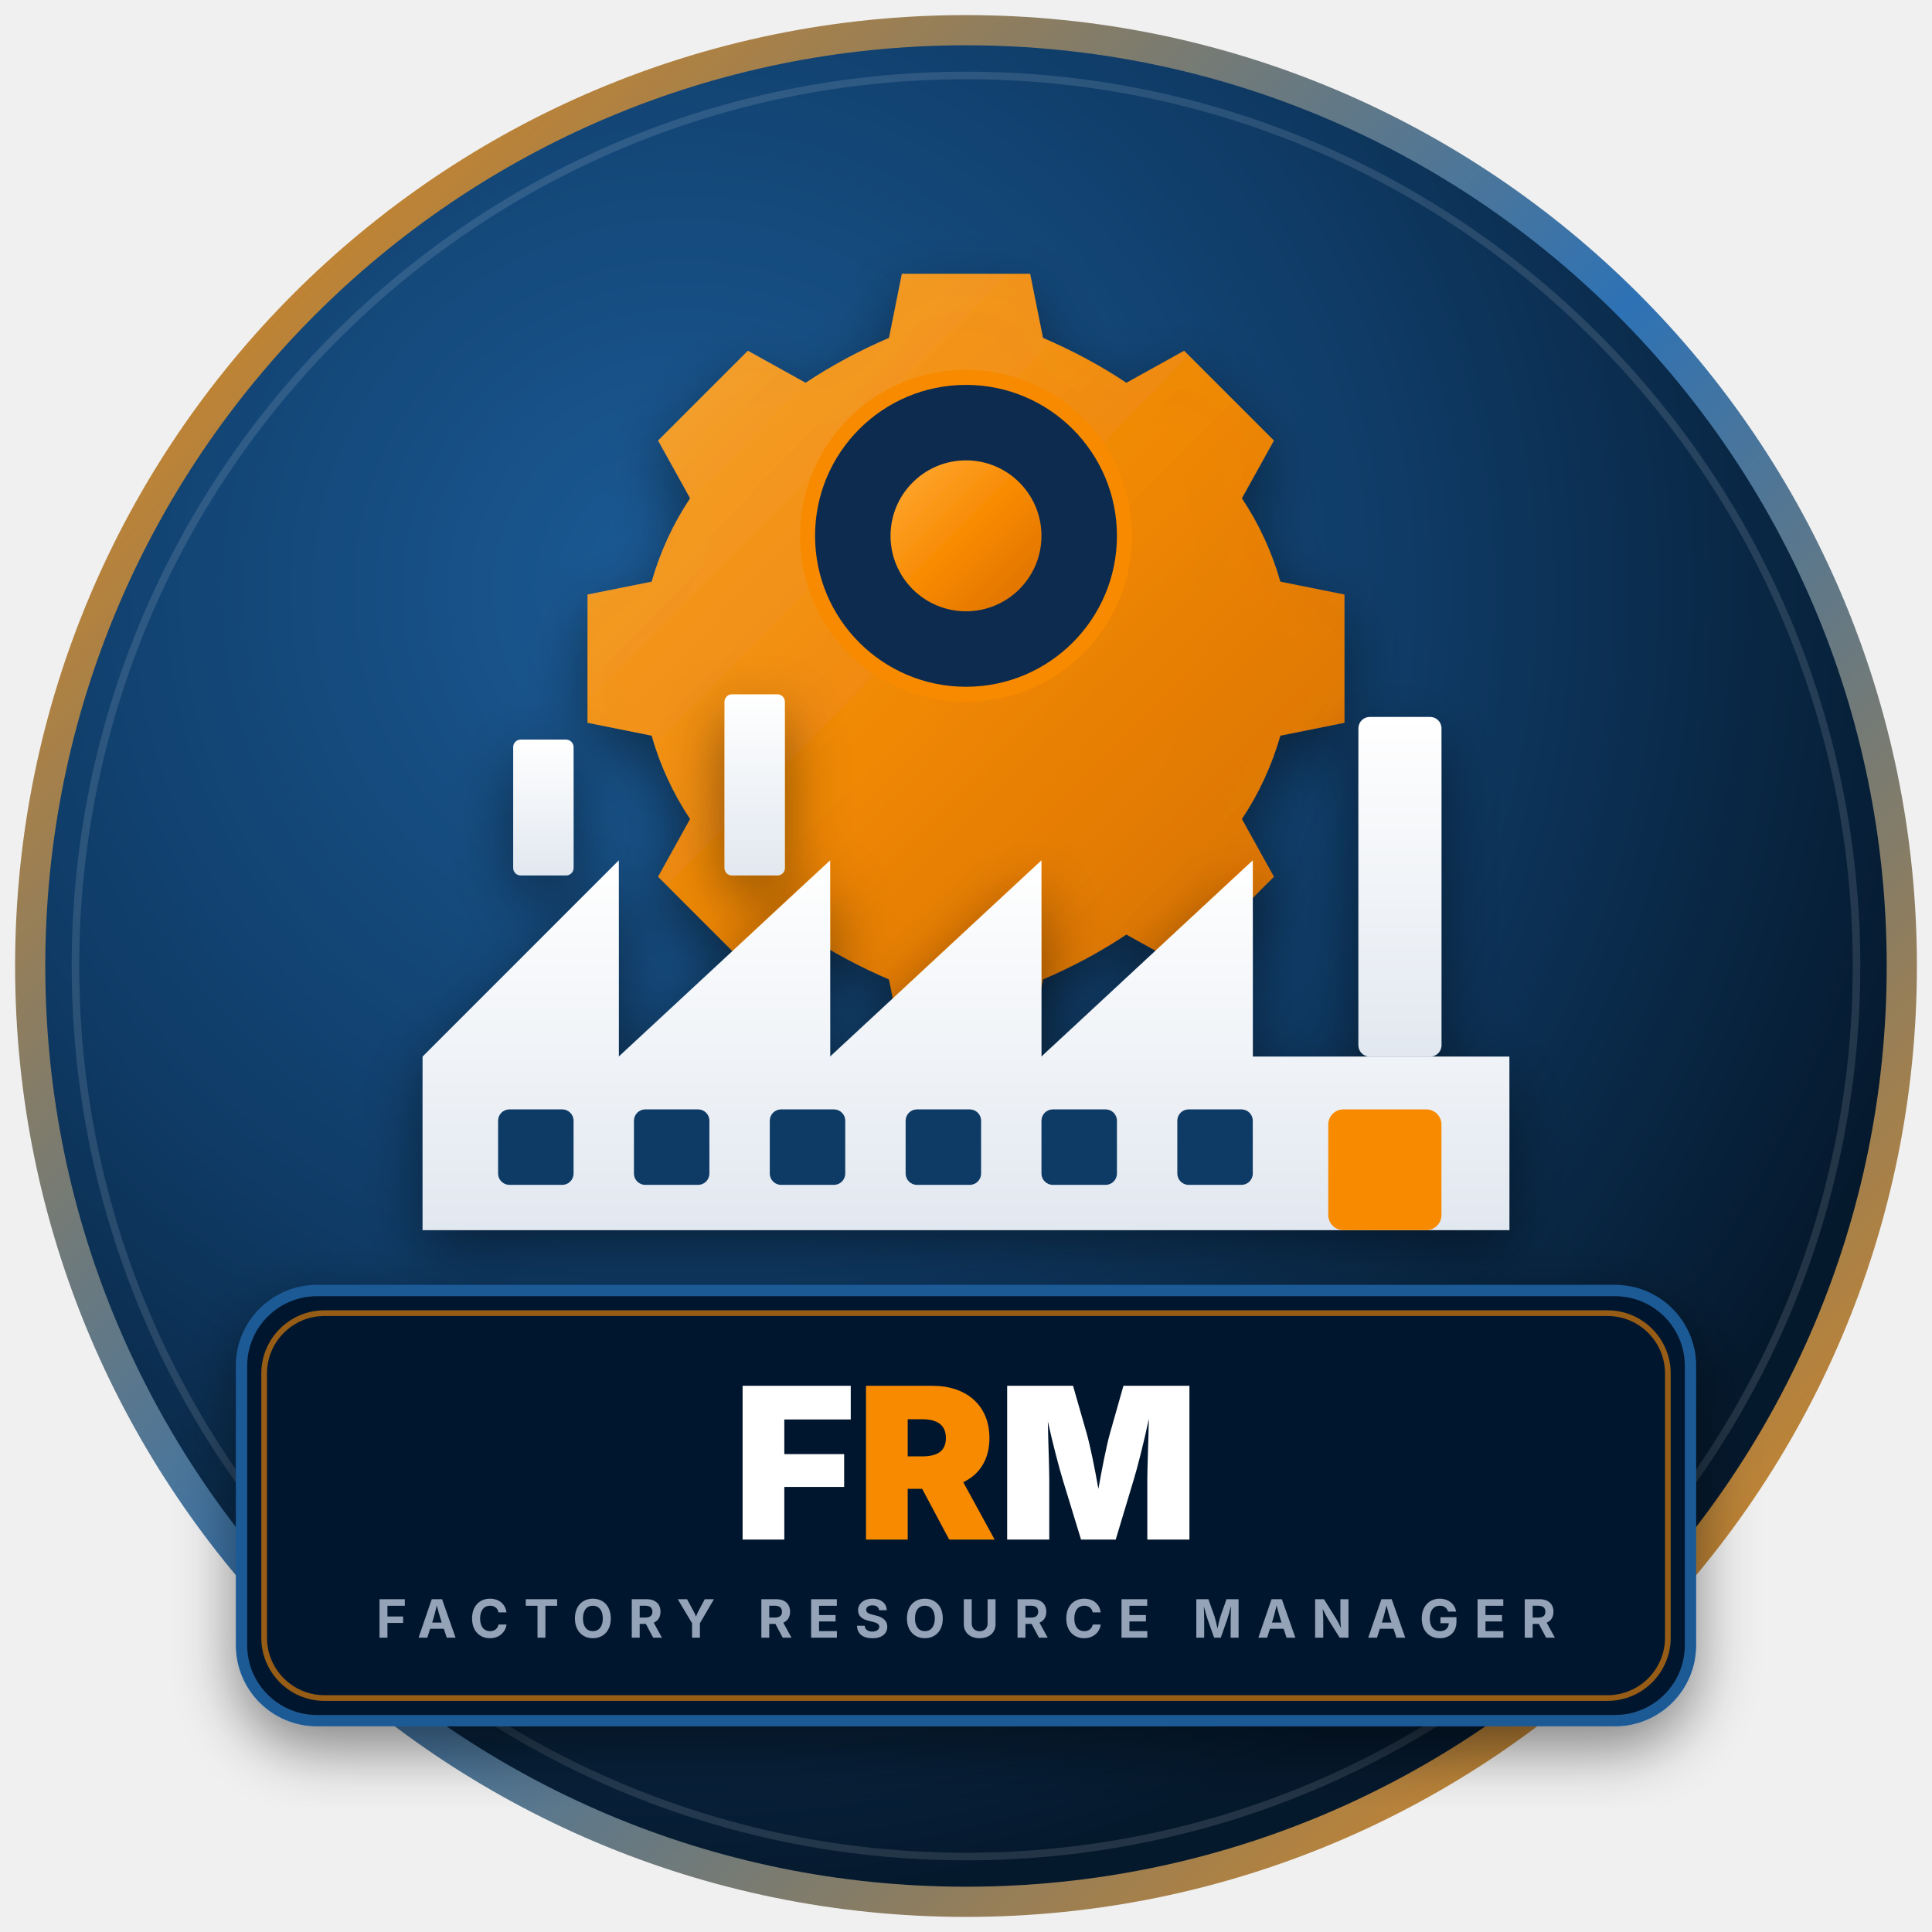
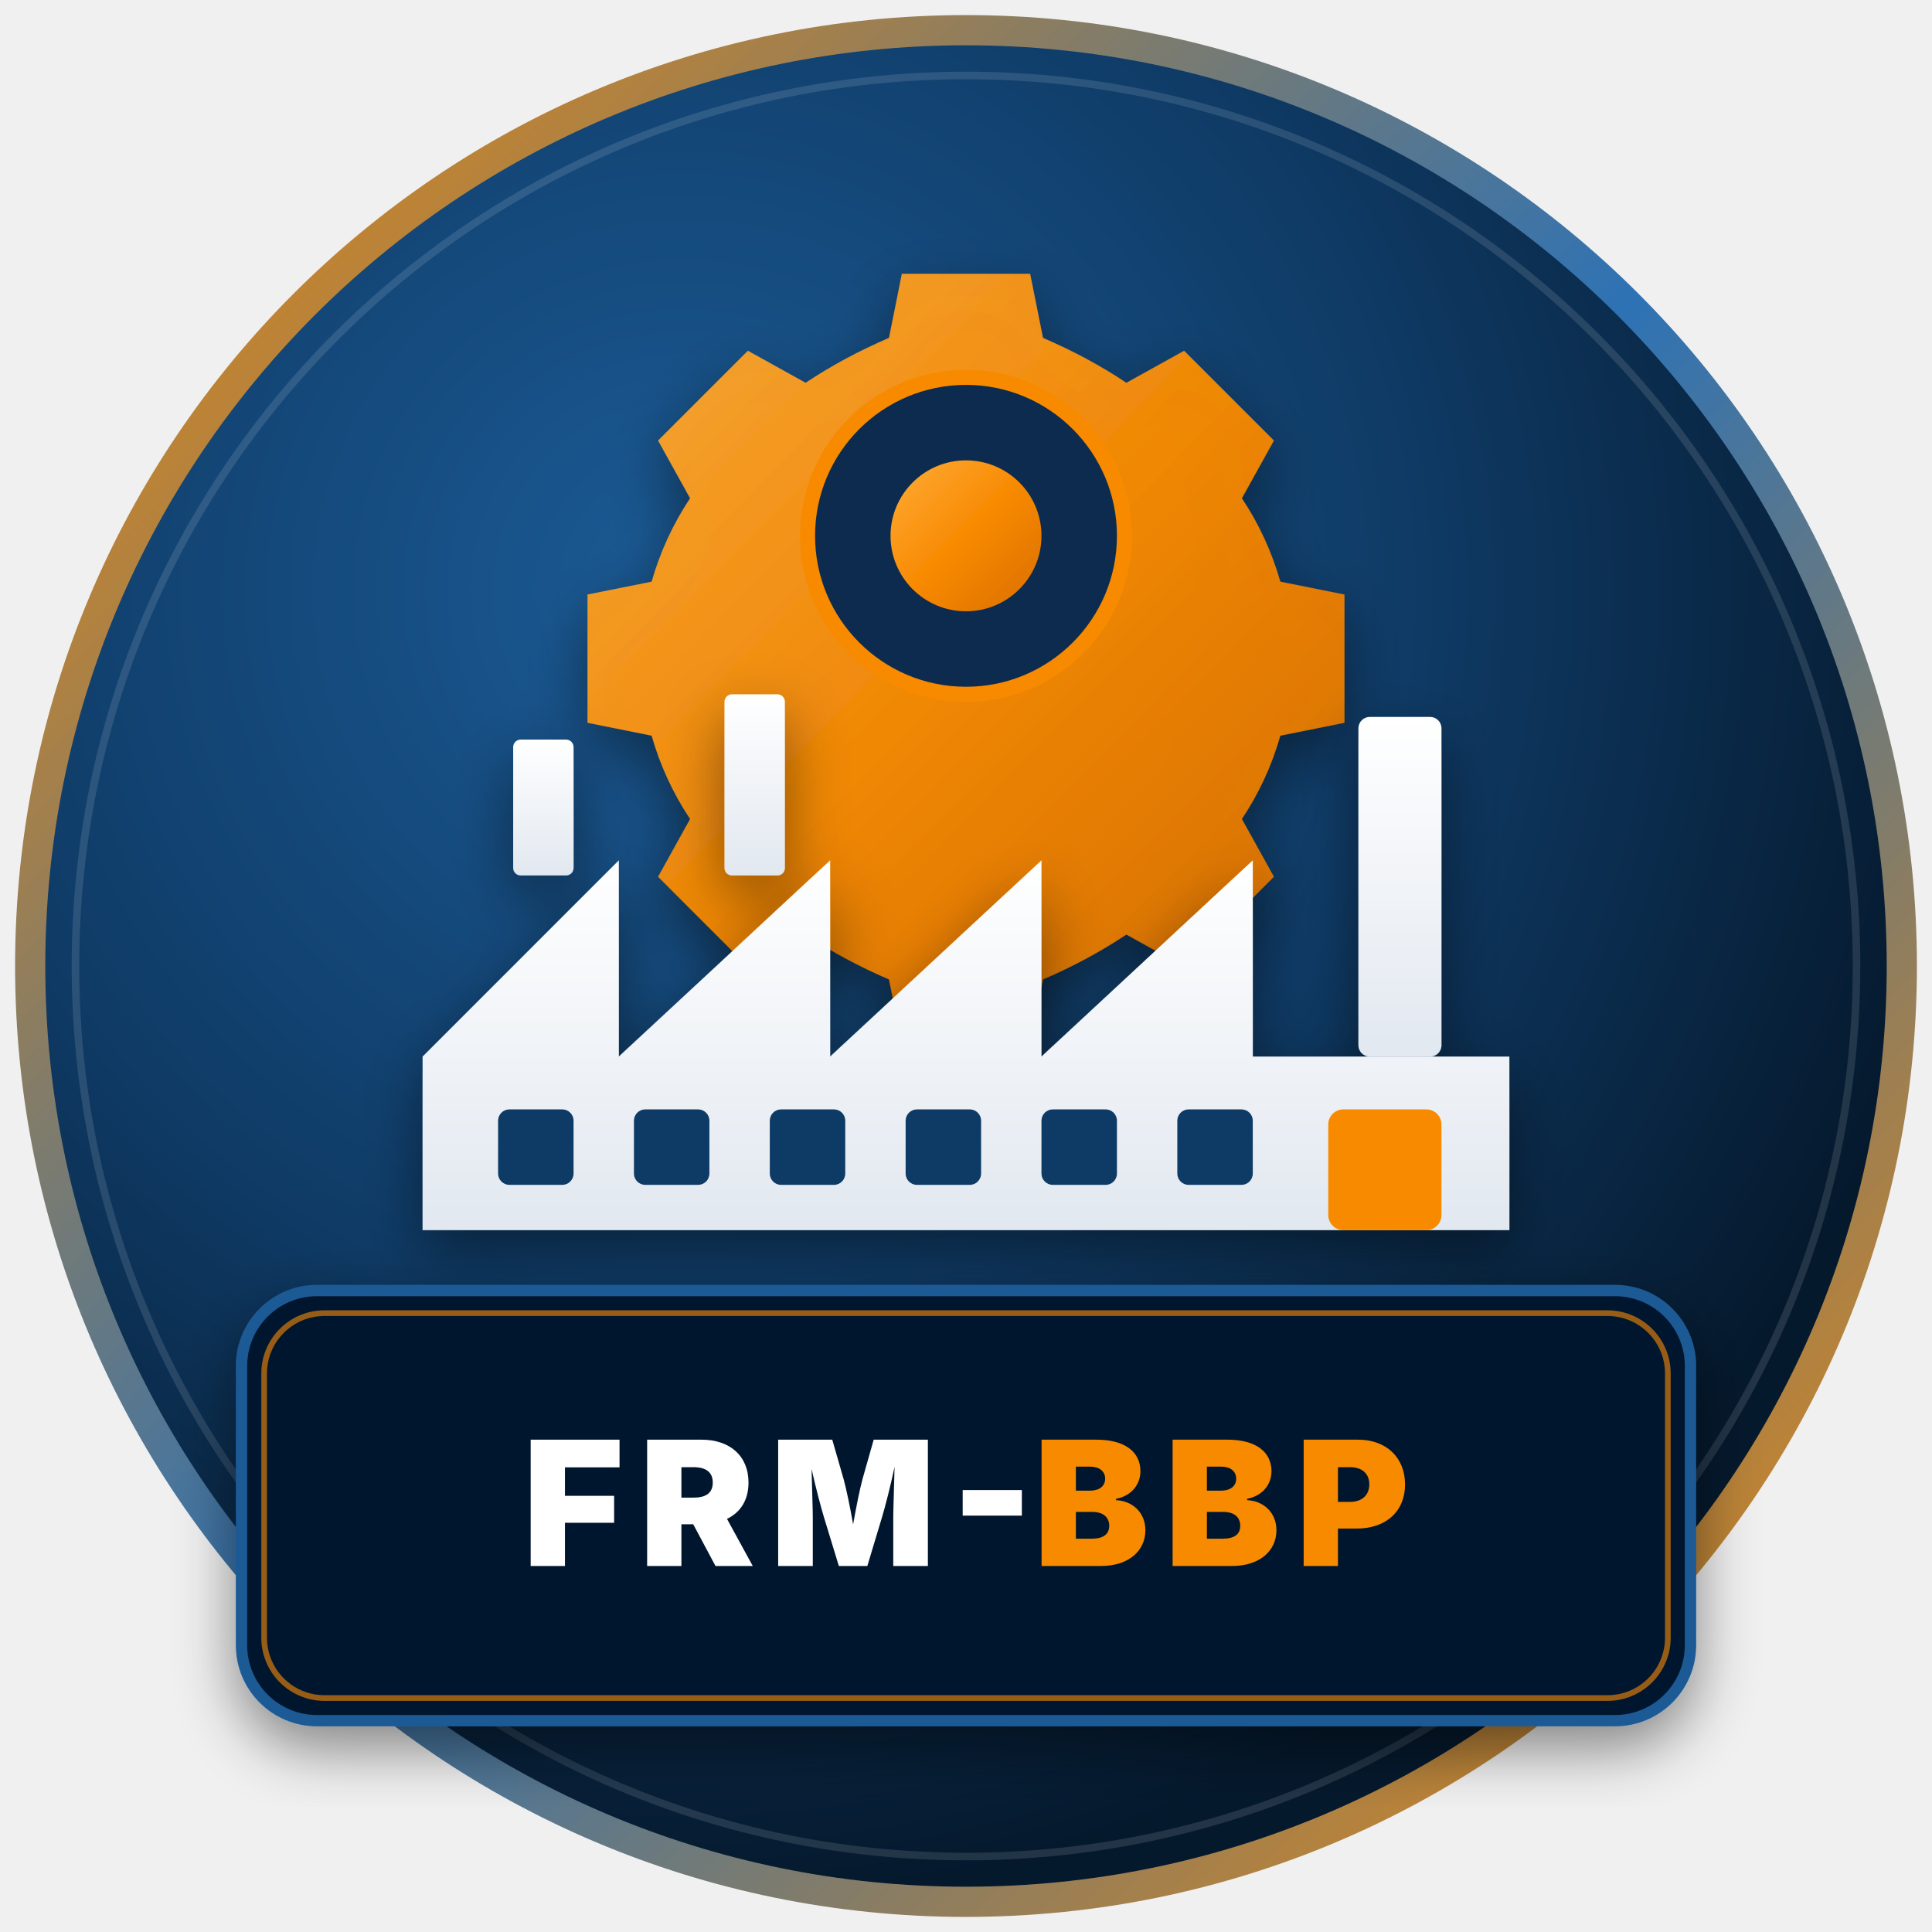
<svg xmlns="http://www.w3.org/2000/svg" viewBox="0 0 512 512" width="512" height="512">
  <defs>
    <radialGradient id="bgGlow" cx="35%" cy="30%" r="70%">
      <stop offset="0%" stop-color="#1B5B96" />
      <stop offset="55%" stop-color="#0F3B66" />
      <stop offset="100%" stop-color="#05192D" />
    </radialGradient>
    <linearGradient id="orangeGrad" x1="0%" y1="0%" x2="100%" y2="100%">
      <stop offset="0%" stop-color="#FFAB38" />
      <stop offset="50%" stop-color="#F88A01" />
      <stop offset="100%" stop-color="#D96E00" />
    </linearGradient>
    <linearGradient id="whiteGrad" x1="0%" y1="0%" x2="0%" y2="100%">
      <stop offset="0%" stop-color="#FFFFFF" />
      <stop offset="100%" stop-color="#E2E8F0" />
    </linearGradient>
    <linearGradient id="ringGrad" x1="0%" y1="0%" x2="100%" y2="100%">
      <stop offset="0%" stop-color="#F88A01" />
      <stop offset="50%" stop-color="#2D72B5" />
      <stop offset="100%" stop-color="#F88A01" />
    </linearGradient>
    <filter id="shadow" x="-20%" y="-20%" width="140%" height="140%">
      <feDropShadow dx="0" dy="6" stdDeviation="8" flood-color="#000000" flood-opacity="0.45" />
    </filter>
  </defs>
  <circle cx="256" cy="256" r="248" fill="url(#bgGlow)" stroke="url(#ringGrad)" stroke-width="8" />
  <circle cx="256" cy="256" r="236" fill="none" stroke="#FFFFFF" stroke-opacity="0.12" stroke-width="2" />
  <g filter="url(#shadow)" transform="translate(256, 172)">
    <path fill="url(#orangeGrad)" d="       M -20 -82 L 20 -82 L 24 -62 Q 38 -56 50 -48 L 68 -58 L 96 -30 L 86 -12 Q 94 0 98 14 L 118 18 L 118 58 L 98 62 Q 94 76 86 88 L 96 106 L 68 134 L 50 124 Q 38 132 24 138 L 20 158 L -20 158 L -24 138 Q -38 132 -50 124 L -68 134 L -96 106 L -86 88 Q -94 76 -98 62 L -118 58 L -118 18 L -98 14 Q -94 0 -86 -12 L -96 -30 L -68 -58 L -50 -48 Q -38 -56 -24 -62 Z     " transform="scale(0.85) translate(0, -35)" opacity="0.95" />
    <circle cx="0" cy="-30" r="42" fill="#0A2C4F" stroke="#F88A01" stroke-width="4" />
    <circle cx="0" cy="-30" r="20" fill="url(#orangeGrad)" />
  </g>
  <g filter="url(#shadow)">
    <path fill="url(#whiteGrad)" d="       M 112 280        L 164 228 L 164 280        L 220 228 L 220 280        L 276 228 L 276 280        L 332 228 L 332 280        L 400 280        L 400 326        L 112 326 Z     " />
    <rect x="136" y="196" width="16" height="36" fill="url(#whiteGrad)" rx="2" />
    <rect x="192" y="184" width="16" height="48" fill="url(#whiteGrad)" rx="2" />
    <rect x="360" y="190" width="22" height="90" fill="url(#whiteGrad)" rx="3" />
    <rect x="132" y="294" width="20" height="20" fill="#0F3B66" rx="3" />
    <rect x="168" y="294" width="20" height="20" fill="#0F3B66" rx="3" />
    <rect x="204" y="294" width="20" height="20" fill="#0F3B66" rx="3" />
    <rect x="240" y="294" width="20" height="20" fill="#0F3B66" rx="3" />
    <rect x="276" y="294" width="20" height="20" fill="#0F3B66" rx="3" />
    <rect x="312" y="294" width="20" height="20" fill="#0F3B66" rx="3" />
    <rect x="352" y="294" width="30" height="32" fill="#F88A01" rx="4" />
  </g>
  <g filter="url(#shadow)">
    <rect x="64" y="342" width="384" height="114" rx="20" fill="#05192D" stroke="#1E5A96" stroke-width="3" />
    <rect x="70" y="348" width="372" height="102" rx="16" fill="none" stroke="#F88A01" stroke-width="1.5" stroke-opacity="0.6" />
-     <text x="256" y="408" font-family="'Inter', 'Segoe UI', Arial, sans-serif" font-size="56" font-weight="900" fill="#FFFFFF" text-anchor="middle" letter-spacing="8">
-       F<tspan fill="#F88A01">R</tspan>M
-     </text>
-     <text x="256" y="434" font-family="'Inter', 'Segoe UI', Arial, sans-serif" font-size="14" font-weight="700" fill="#94A3B8" text-anchor="middle" letter-spacing="4">
-       FACTORY RESOURCE MANAGER
+     <text x="256" y="415" font-family="'Inter', 'Segoe UI', Arial, sans-serif" font-size="46" font-weight="900" fill="#FFFFFF" text-anchor="middle" letter-spacing="4">
+       FRM-<tspan fill="#F88A01">BBP</tspan>
    </text>
  </g>
</svg>
